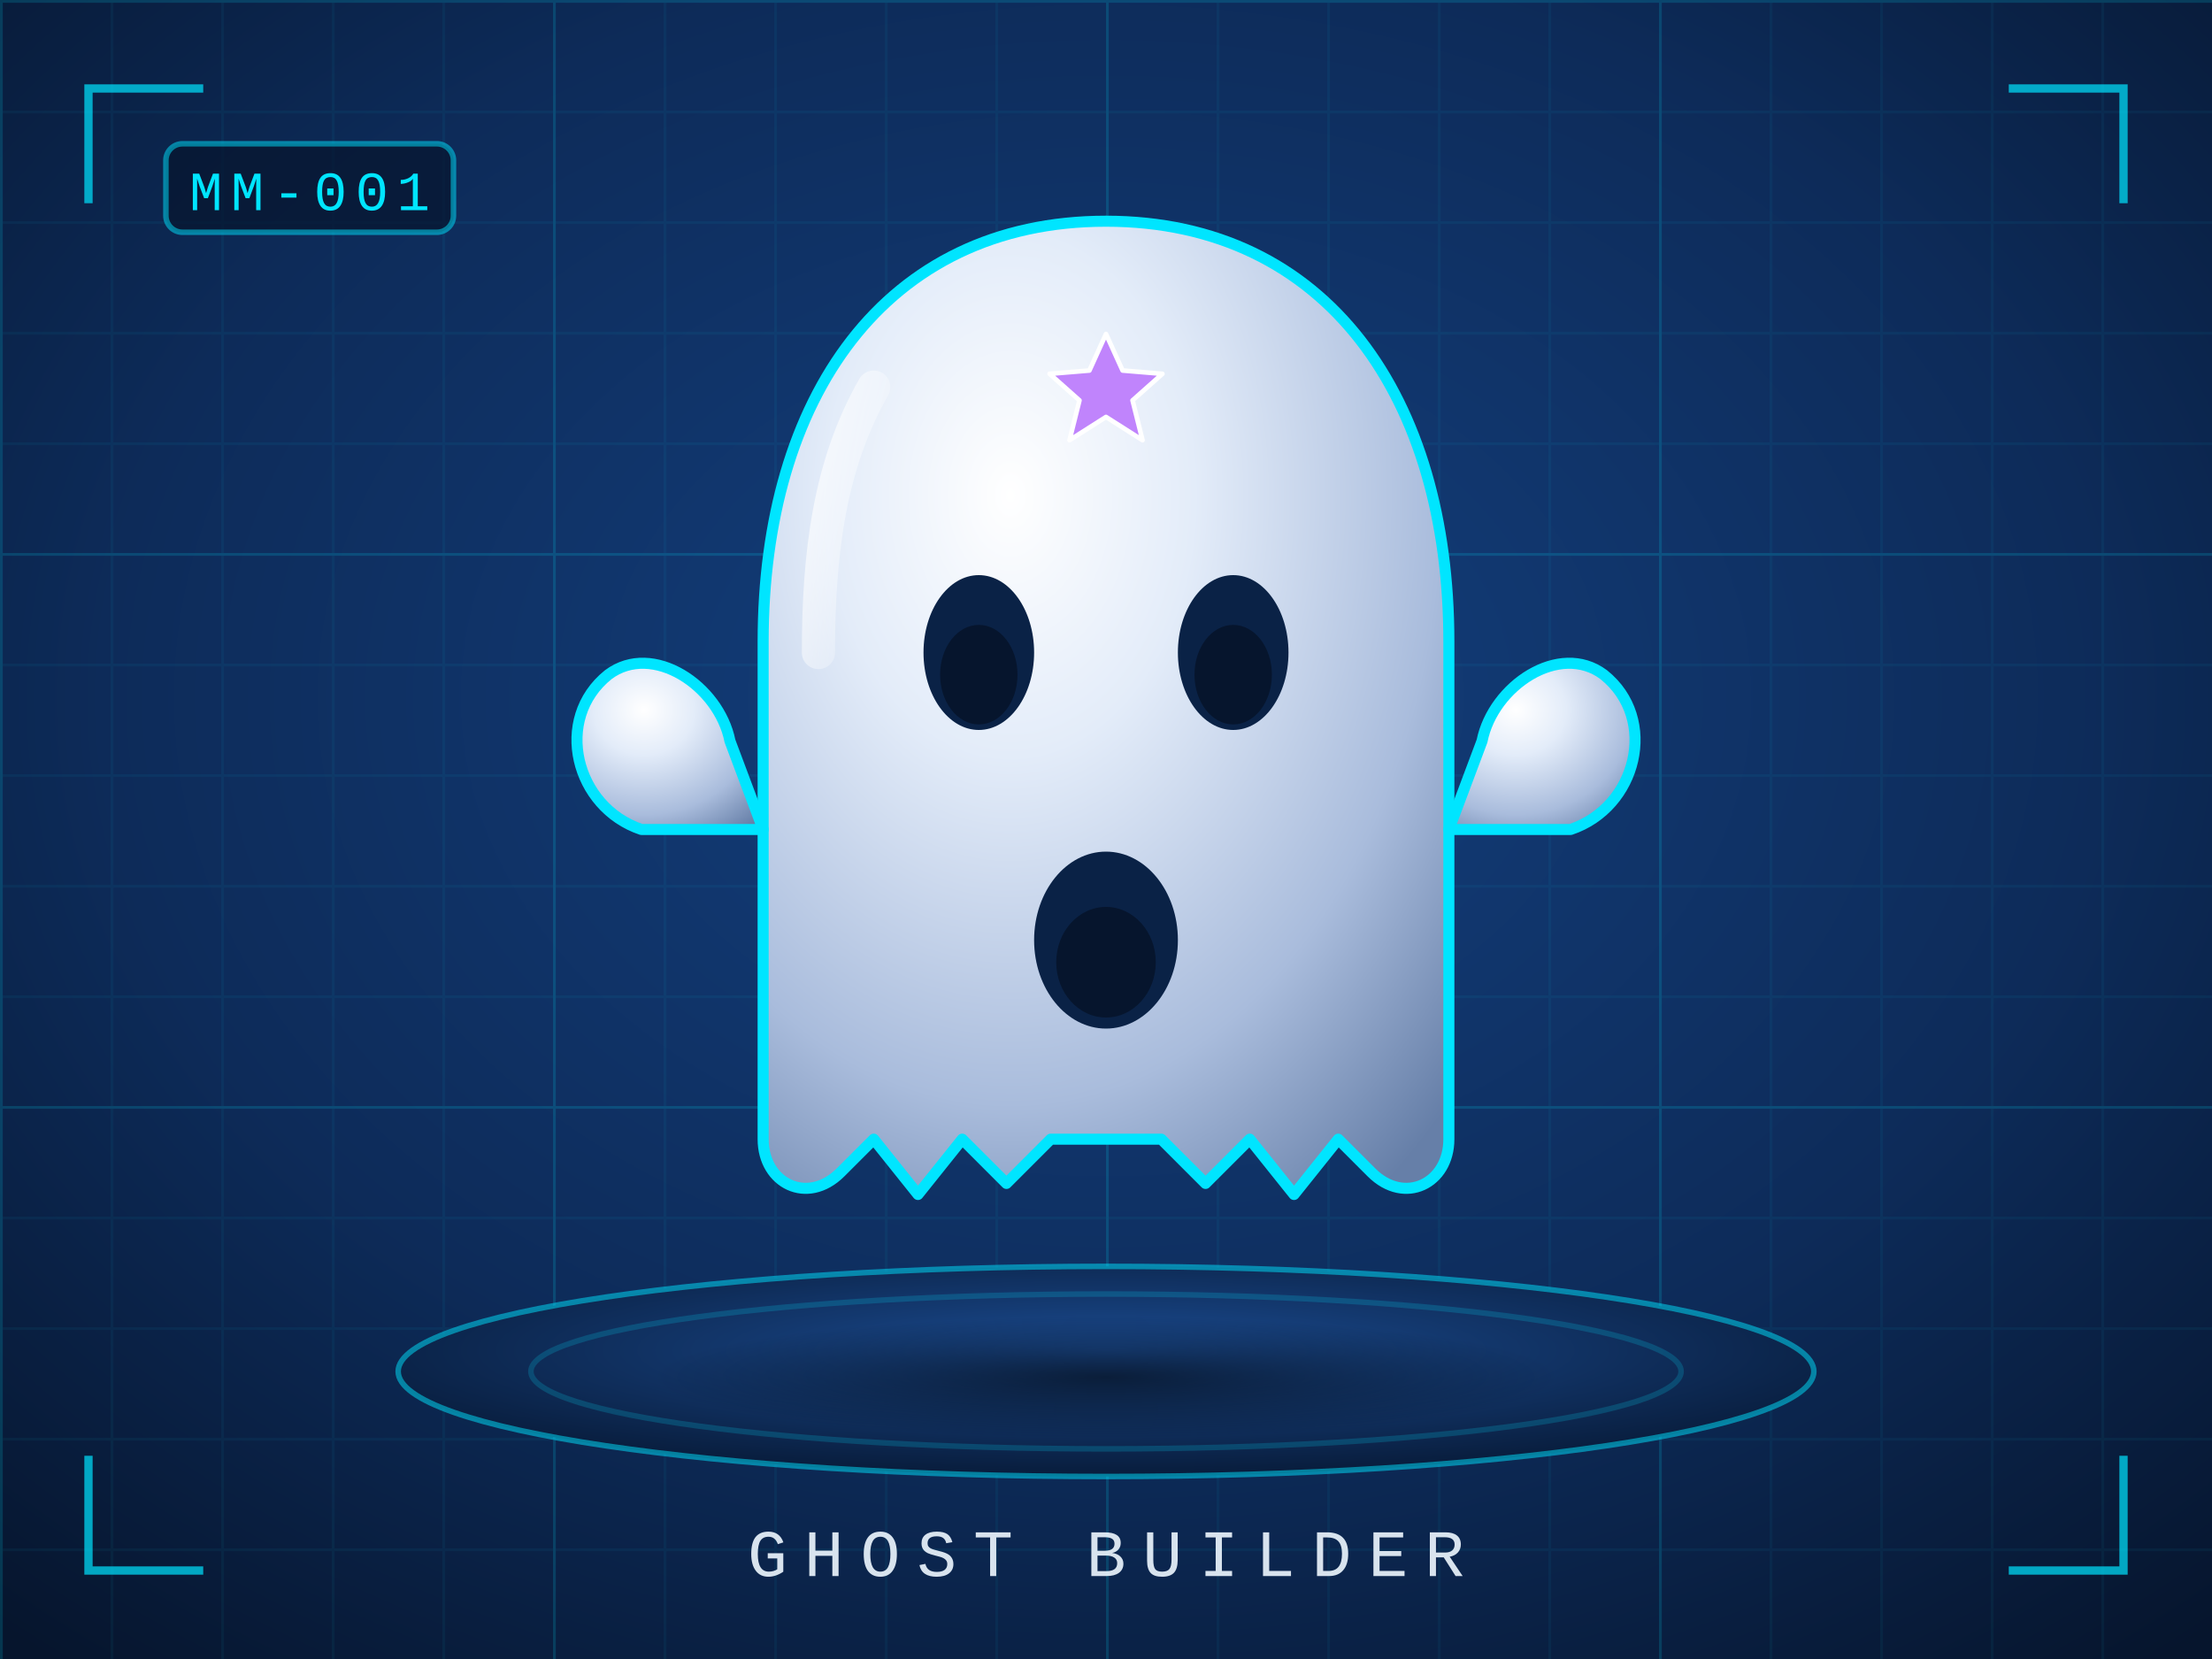
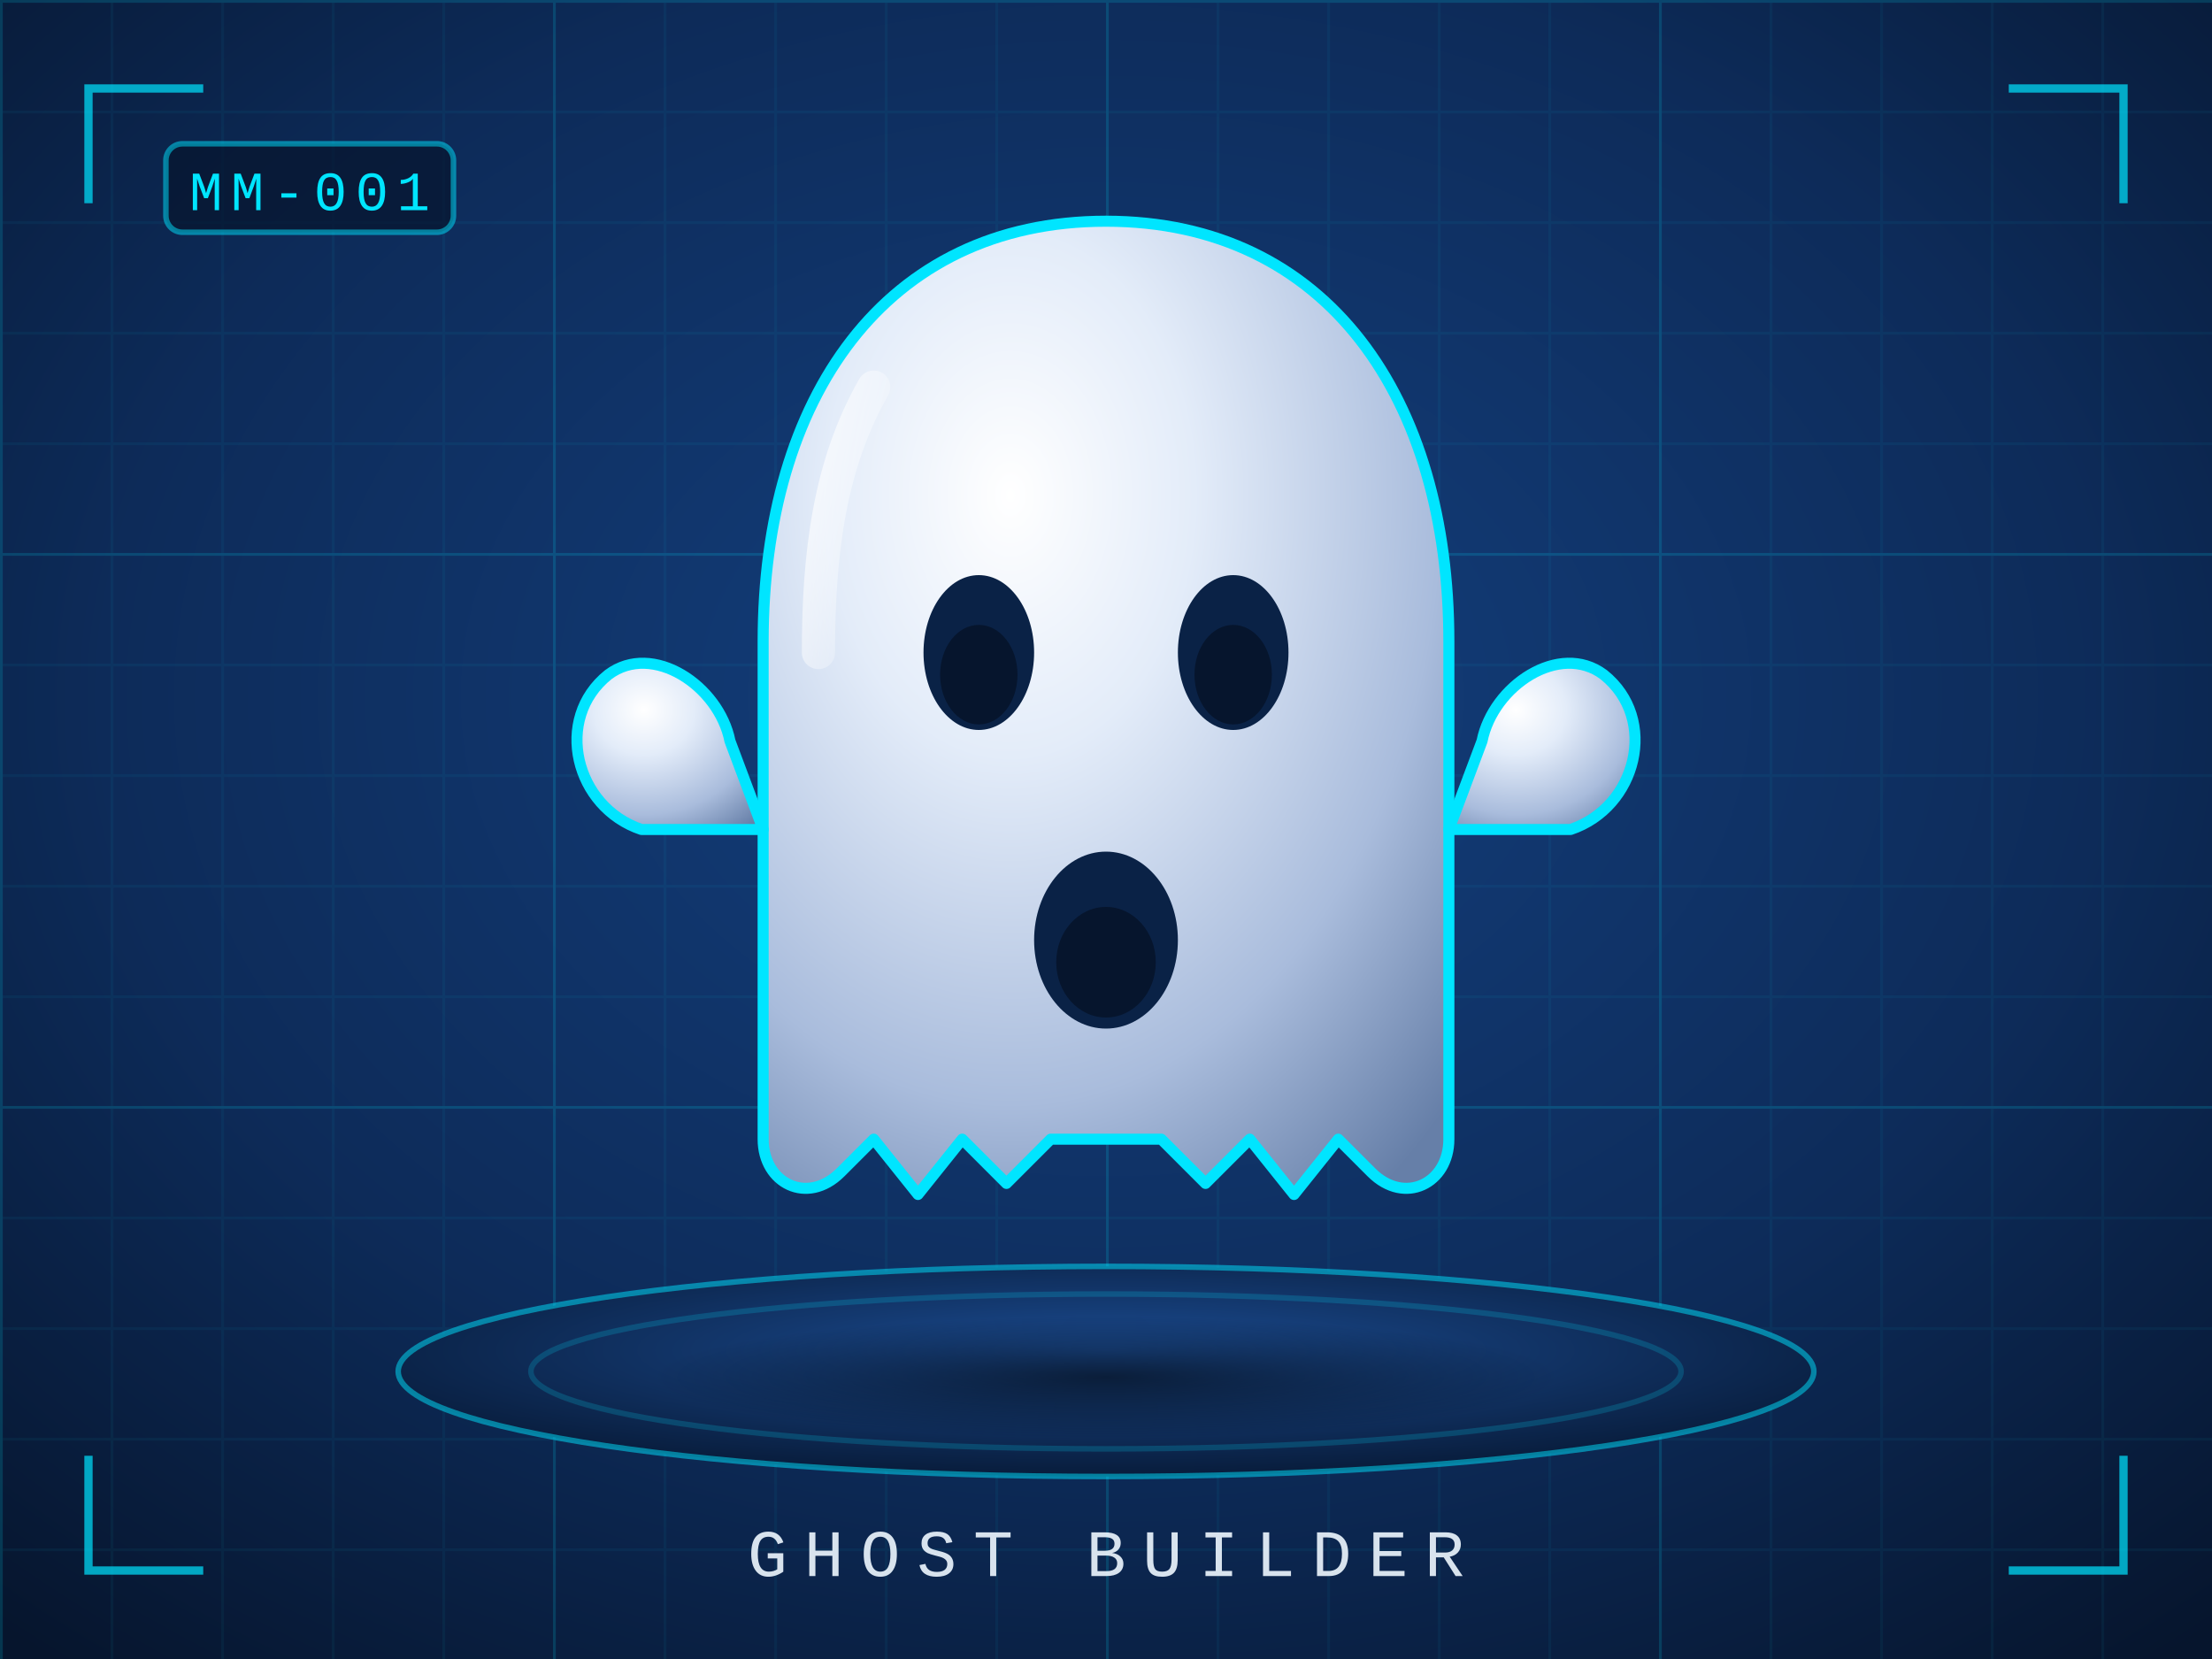
<svg xmlns="http://www.w3.org/2000/svg" viewBox="0 0 400 300">
  <defs>
    <radialGradient id="bg" cx="0.5" cy="0.42" r="0.75">
      <stop offset="0" stop-color="#14407f" />
      <stop offset="0.6" stop-color="#0d2b59" />
      <stop offset="1" stop-color="#06152d" />
    </radialGradient>
    <radialGradient id="plate" cx="0.5" cy="0.4" r="0.6">
      <stop offset="0" stop-color="#1b4c92" />
      <stop offset="1" stop-color="#081c3b" />
    </radialGradient>
    <radialGradient id="shadow" cx="0.5" cy="0.5" r="0.5">
      <stop offset="0" stop-color="#000" stop-opacity="0.55" />
      <stop offset="1" stop-color="#000" stop-opacity="0" />
    </radialGradient>
    <linearGradient id="gloss" x1="0" y1="0" x2="1" y2="1">
      <stop offset="0" stop-color="#fff" stop-opacity="0.75" />
      <stop offset="1" stop-color="#fff" stop-opacity="0" />
    </linearGradient>
    <radialGradient id="mat" cx="0.36" cy="0.28" r="0.9">
      <stop offset="0" stop-color="#ffffff" />
      <stop offset="0.3" stop-color="#e3ecf9" />
      <stop offset="0.7" stop-color="#a9bcdc" />
      <stop offset="1" stop-color="#667fa8" />
    </radialGradient>
    <radialGradient id="warm" cx="0.36" cy="0.28" r="0.9">
      <stop offset="0" stop-color="#ffe9cc" />
      <stop offset="0.3" stop-color="#fdba74" />
      <stop offset="0.7" stop-color="#e08a33" />
      <stop offset="1" stop-color="#9c5412" />
    </radialGradient>
    <radialGradient id="green" cx="0.36" cy="0.28" r="0.9">
      <stop offset="0" stop-color="#e6ffef" />
      <stop offset="0.3" stop-color="#bbf7d0" />
      <stop offset="0.7" stop-color="#6fd39a" />
      <stop offset="1" stop-color="#2f8a5c" />
    </radialGradient>
    <pattern id="gridMinor" width="20" height="20" patternUnits="userSpaceOnUse">
      <path d="M20 0H0V20" fill="none" stroke="#00e5ff" stroke-opacity="0.05" />
    </pattern>
    <pattern id="gridMajor" width="100" height="100" patternUnits="userSpaceOnUse">
      <path d="M100 0H0V100" fill="none" stroke="#00e5ff" stroke-opacity="0.12" />
    </pattern>
  </defs>
  <rect width="400" height="300" fill="url(#bg)" />
  <rect width="400" height="300" fill="url(#gridMinor)" />
  <rect width="400" height="300" fill="url(#gridMajor)" />
  <ellipse cx="200" cy="248" rx="128" ry="19" fill="url(#plate)" stroke="#00e5ff" stroke-opacity="0.5" />
  <ellipse cx="200" cy="248" rx="104" ry="14" fill="none" stroke="#00e5ff" stroke-opacity="0.18" />
  <ellipse cx="200" cy="249" rx="82" ry="11" fill="url(#shadow)" />
  <path d="M200 40C160 40 138 72 138 116V206C138 214 146 218 152 212L158 206L166 216L174 206L182 214L190 206H210L218 214L226 206L234 216L242 206L248 212C254 218 262 214 262 206V116C262 72 240 40 200 40Z" fill="url(#mat)" stroke="#00e5ff" stroke-width="2" stroke-linejoin="round" />
  <path d="M116 150C104 146 100 130 110 122C118 116 130 124 132 134L138 150Z" fill="url(#mat)" stroke="#00e5ff" stroke-width="2" stroke-linejoin="round" />
  <path d="M284 150C296 146 300 130 290 122C282 116 270 124 268 134L262 150Z" fill="url(#mat)" stroke="#00e5ff" stroke-width="2" stroke-linejoin="round" />
  <path d="M158 70C150 84 148 100 148 118" fill="none" stroke="url(#gloss)" stroke-width="6" stroke-linecap="round" />
  <ellipse cx="177" cy="118" rx="10" ry="14" fill="#0a2246" />
  <ellipse cx="177" cy="122" rx="7" ry="9" fill="#06152d" />
  <ellipse cx="223" cy="118" rx="10" ry="14" fill="#0a2246" />
  <ellipse cx="223" cy="122" rx="7" ry="9" fill="#06152d" />
  <ellipse cx="200" cy="170" rx="13" ry="16" fill="#0a2246" />
  <ellipse cx="200" cy="174" rx="9" ry="10" fill="#06152d" />
-   <path transform="translate(200 70) scale(0.6)" d="M0 -16L5 -5L17 -4L8 4L11 16L0 9L-11 16L-8 4L-17 -4L-5 -5Z" fill="#c084fc" stroke="#fff" stroke-width="1.4" stroke-linejoin="round" />
  <g fill="none" stroke="#00e5ff" stroke-width="1.5" stroke-opacity="0.7" stroke-linecap="square">
    <path d="M16 36V16H36M364 16H384V36M16 264V284H36M384 264V284H364" />
  </g>
  <rect x="30" y="26" width="52" height="16" rx="3" fill="#06152d" fill-opacity="0.7" stroke="#00e5ff" stroke-opacity="0.5" />
  <text x="56" y="38" text-anchor="middle" font-family="Courier New, monospace" font-size="10" fill="#00e5ff" letter-spacing="1.5">MM-001</text>
  <text x="200" y="285" text-anchor="middle" font-family="Courier New, monospace" font-size="12" fill="#eef7ff" fill-opacity="0.9" letter-spacing="3">GHOST BUILDER</text>
</svg>
